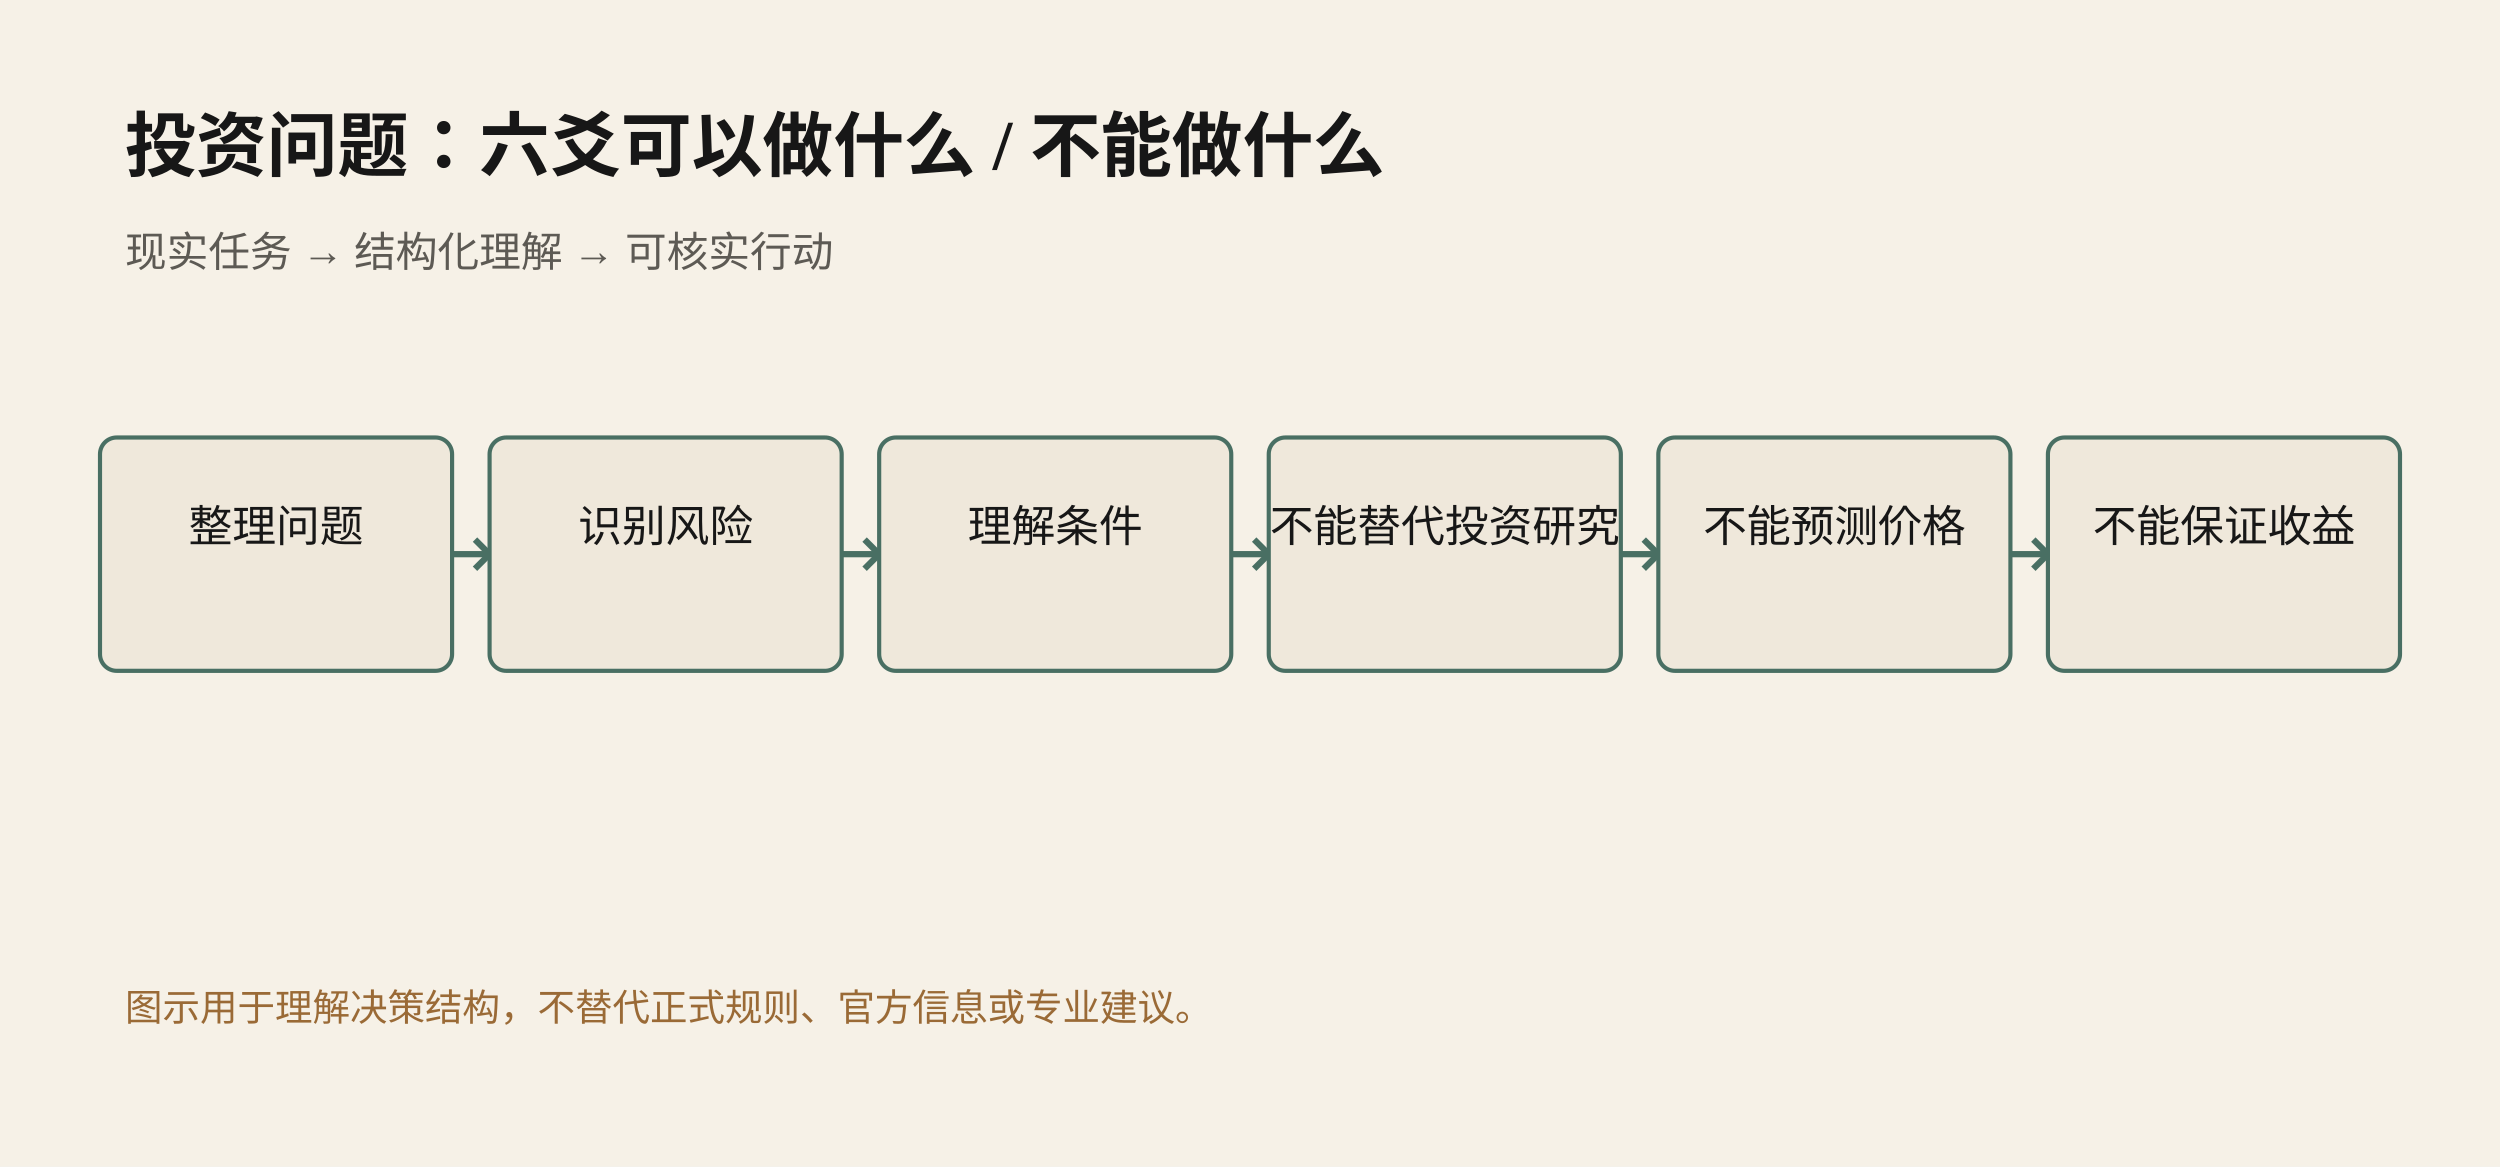
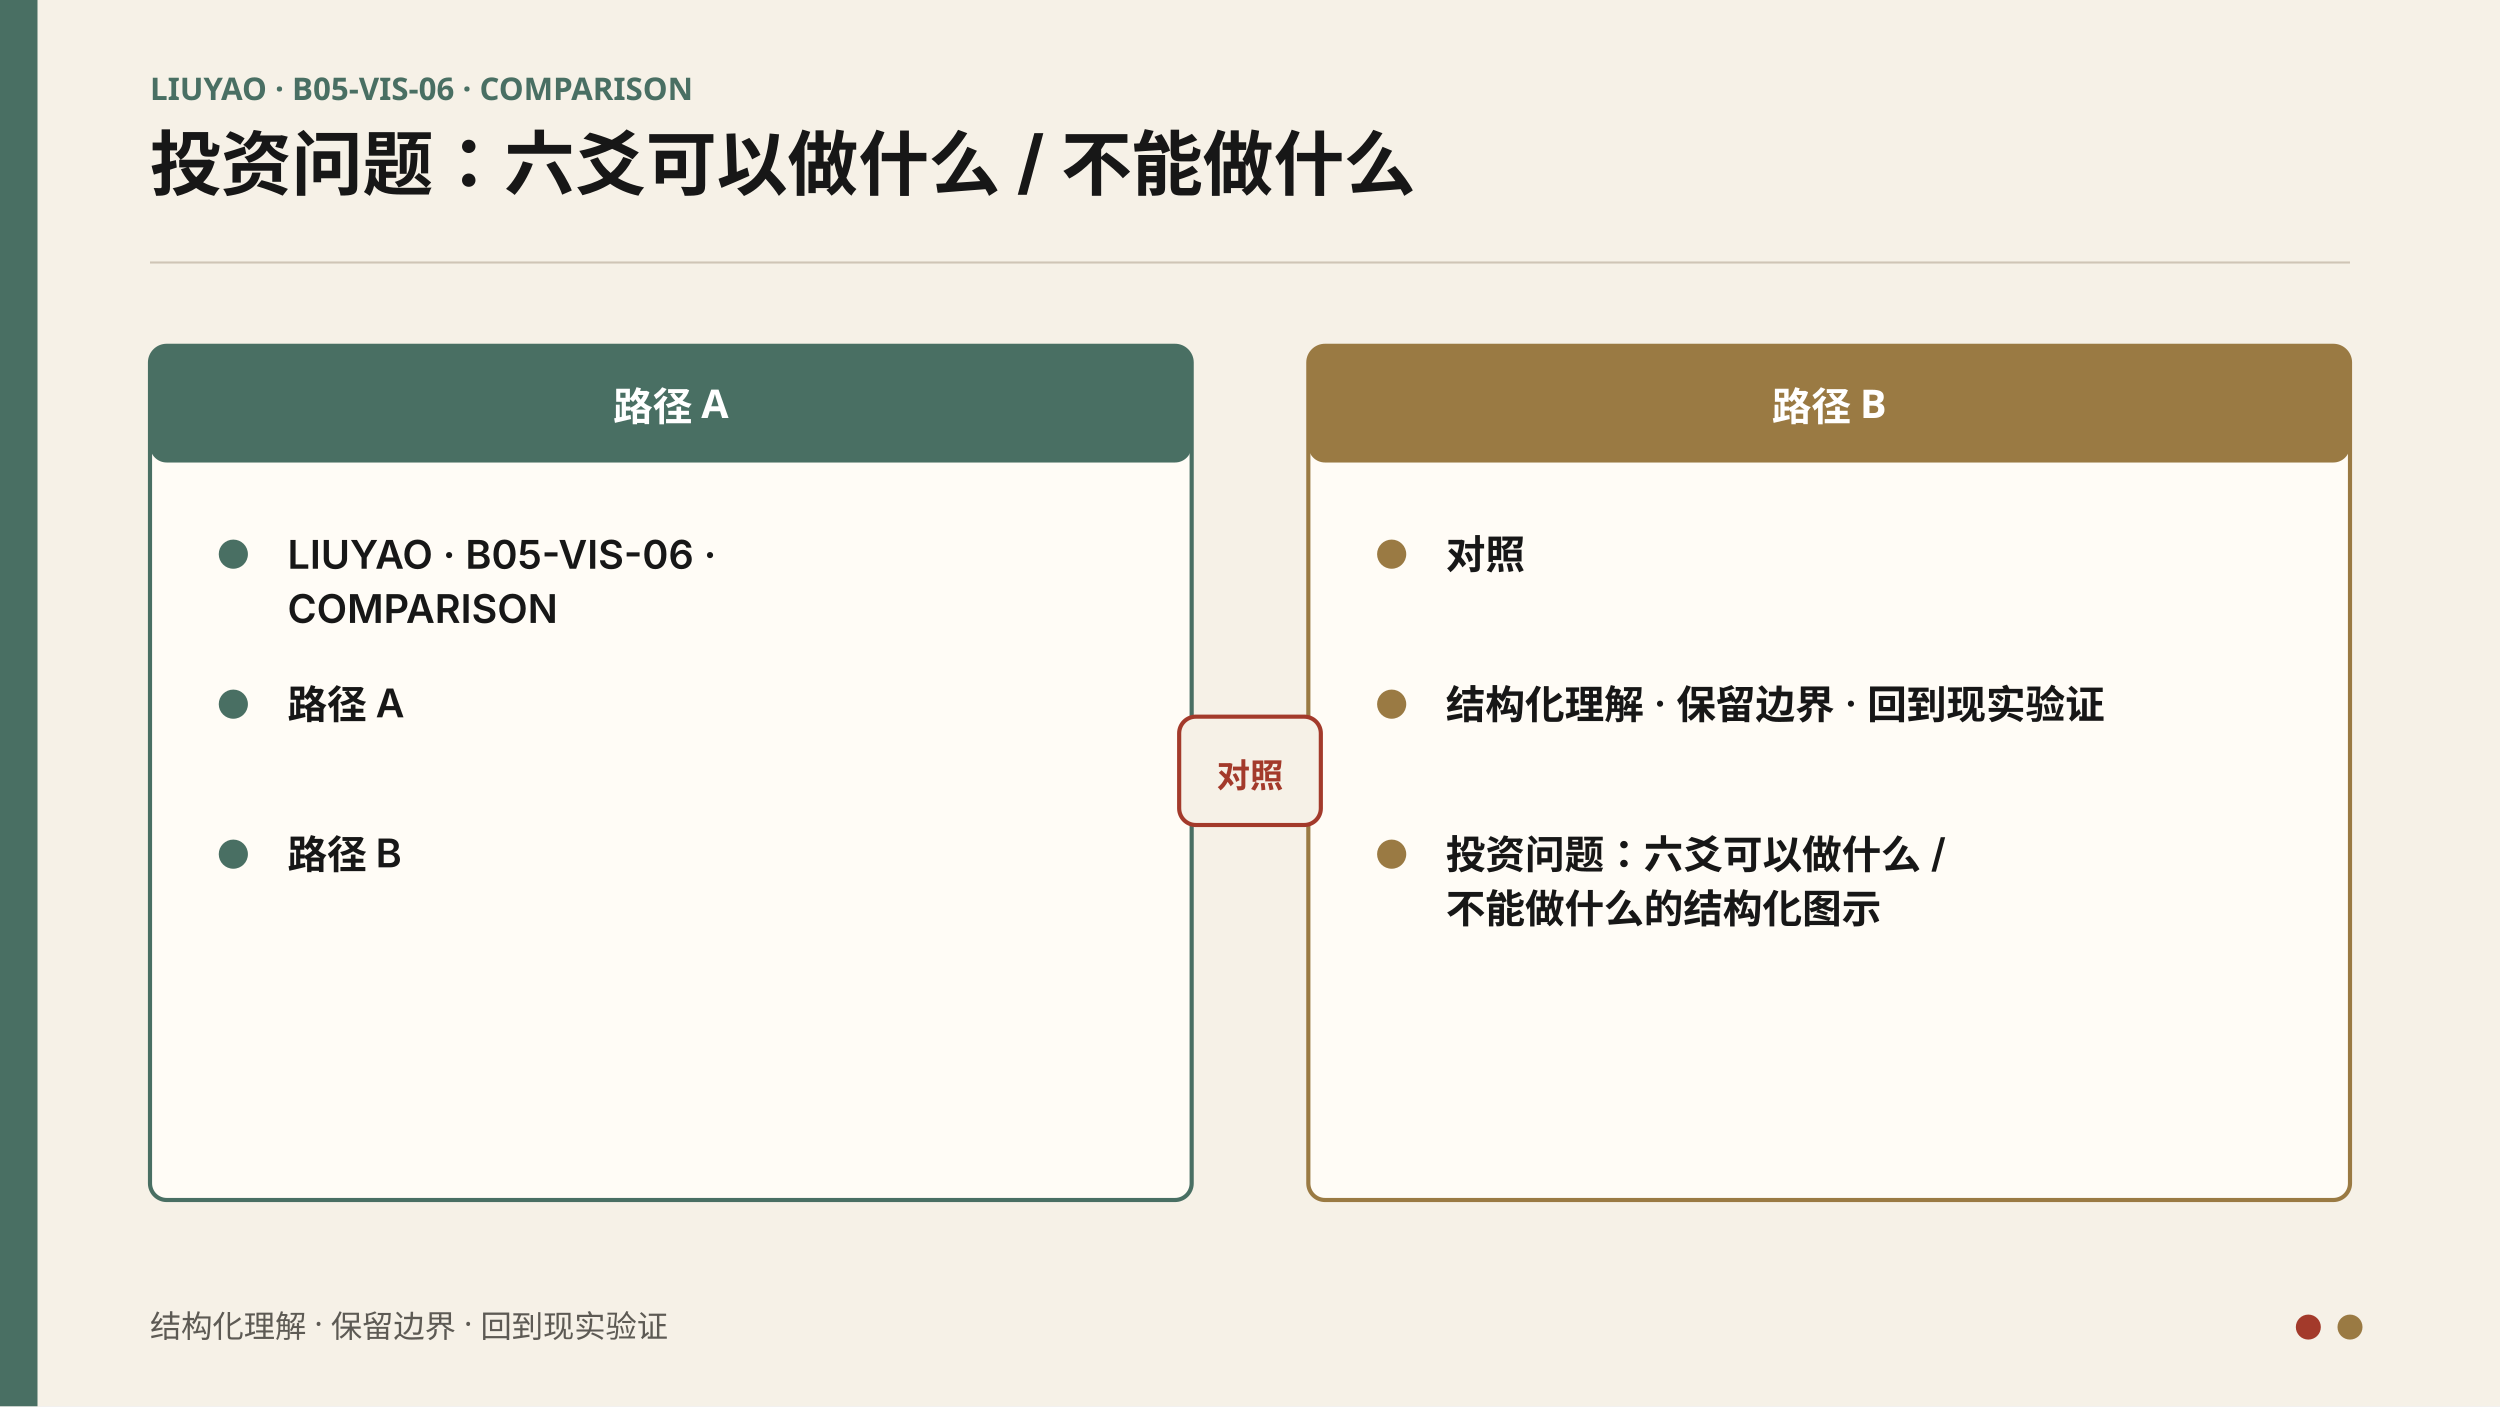
- <svg xmlns="http://www.w3.org/2000/svg" data-visual-system="LIUYAO_VISUAL_SYSTEM_V1" data-style="modern-eastern-analytical" data-canonicalization="content-growth-visual-style-v1" viewBox="0 0 1200 560">
-   <rect width="100%" height="100%" fill="#F6F1E7" />
-   <text x="60" y="82" font-size="34" font-weight="600" fill="#171717">投资问题：六爻可以做什么 / 不能做什么</text>
-   <text x="60" y="128" font-size="20" fill="#5D5A54">现实任务 → 结构化理解 → 可核实行动</text>
-   <rect x="48" y="210" width="169" height="112" rx="8" fill="#EFE8DB" stroke="#496F63" stroke-width="2" />
-   <text x="132.5" y="260" text-anchor="middle" font-size="21" fill="#171717">整理问题</text>
-   <line x1="217" y1="266" x2="235" y2="266" stroke="#496F63" stroke-width="3" />
-   <path d="M 228 259 L 235 266 L 228 273" fill="none" stroke="#496F63" stroke-width="3" />
-   <rect x="235" y="210" width="169" height="112" rx="8" fill="#EFE8DB" stroke="#496F63" stroke-width="2" />
-   <text x="319.5" y="260" text-anchor="middle" font-size="21" fill="#171717">识别风险</text>
-   <line x1="404" y1="266" x2="422" y2="266" stroke="#496F63" stroke-width="3" />
-   <path d="M 415 259 L 422 266 L 415 273" fill="none" stroke="#496F63" stroke-width="3" />
-   <rect x="422" y="210" width="169" height="112" rx="8" fill="#EFE8DB" stroke="#496F63" stroke-width="2" />
-   <text x="506.5" y="260" text-anchor="middle" font-size="21" fill="#171717">理解条件</text>
-   <line x1="591" y1="266" x2="609" y2="266" stroke="#496F63" stroke-width="3" />
-   <path d="M 602 259 L 609 266 L 602 273" fill="none" stroke="#496F63" stroke-width="3" />
-   <rect x="609" y="210" width="169" height="112" rx="8" fill="#EFE8DB" stroke="#496F63" stroke-width="2" />
-   <text x="693.5" y="260" text-anchor="middle" font-size="21" fill="#171717">不能替代投资研究</text>
-   <line x1="778" y1="266" x2="796" y2="266" stroke="#496F63" stroke-width="3" />
-   <path d="M 789 259 L 796 266 L 789 273" fill="none" stroke="#496F63" stroke-width="3" />
-   <rect x="796" y="210" width="169" height="112" rx="8" fill="#EFE8DB" stroke="#496F63" stroke-width="2" />
-   <text x="880.5" y="260" text-anchor="middle" font-size="21" fill="#171717">不能预测价格</text>
-   <line x1="965" y1="266" x2="983" y2="266" stroke="#496F63" stroke-width="3" />
-   <path d="M 976 259 L 983 266 L 976 273" fill="none" stroke="#496F63" stroke-width="3" />
-   <rect x="983" y="210" width="169" height="112" rx="8" fill="#EFE8DB" stroke="#496F63" stroke-width="2" />
-   <text x="1067.5" y="260" text-anchor="middle" font-size="21" fill="#171717">不能保证收益</text>
-   <text x="60" y="490" font-size="18" fill="#9A6A36">图示用于理解决策结构，不替代正式规则、官方信息或专业建议。</text>
+ <svg xmlns="http://www.w3.org/2000/svg" data-visual-system="LIUYAO_VISUAL_SYSTEM_V1" data-style="modern-eastern-analytical" data-art-direction="content-growth-visual-v2" data-layout="comparison" width="1200" height="675" viewBox="0 0 1200 675" role="img" aria-labelledby="title desc">
+   <rect width="1200" height="675" fill="#F6F1E7" />
+   <rect x="0" y="0" width="18" height="675" fill="#496F63" />
+   <text x="72" y="48" fill="#496F63" font-size="15" font-weight="700" letter-spacing="0" font-family="system-ui, sans-serif">LIUYAO · B05-VIS-06 · COMPARISON</text>
+   <text x="72" y="91" text-anchor="start" fill="#171717" font-size="34" font-weight="750" font-family="system-ui, -apple-system, BlinkMacSystemFont, 'Segoe UI', sans-serif">
+     <tspan x="72" dy="0">投资问题：六爻可以做什么 / 不能做什么</tspan>
+   </text>
+   <line x1="72" y1="126" x2="1128" y2="126" stroke="#CFC5B6" stroke-width="1" />
+   <rect x="72" y="166" width="500" height="410" rx="8" fill="#FFFCF6" stroke="#496F63" stroke-width="2" />
+   <rect x="628" y="166" width="500" height="410" rx="8" fill="#FFFCF6" stroke="#9A7A43" stroke-width="2" />
+   <rect x="72" y="166" width="500" height="56" rx="8" fill="#496F63" />
+   <rect x="628" y="166" width="500" height="56" rx="8" fill="#9A7A43" />
+   <text x="322" y="202" text-anchor="middle" fill="#fff" font-size="19" font-weight="700" font-family="system-ui, sans-serif">路径 A</text>
+   <text x="878" y="202" text-anchor="middle" fill="#fff" font-size="19" font-weight="700" font-family="system-ui, sans-serif">路径 B</text>
+   <circle cx="112" cy="266" r="7" fill="#496F63" />
+   <text x="138" y="273" text-anchor="start" fill="#171717" font-size="19" font-weight="600" font-family="system-ui, -apple-system, BlinkMacSystemFont, 'Segoe UI', sans-serif">
+     <tspan x="138" dy="0">LIUYAO · B05-VIS-06 ·</tspan>
+     <tspan x="138" dy="26">COMPARISON</tspan>
+   </text>
+   <circle cx="112" cy="338" r="7" fill="#496F63" />
+   <text x="138" y="345" text-anchor="start" fill="#171717" font-size="19" font-weight="600" font-family="system-ui, -apple-system, BlinkMacSystemFont, 'Segoe UI', sans-serif">
+     <tspan x="138" dy="0">路径 A</tspan>
+   </text>
+   <circle cx="112" cy="410" r="7" fill="#496F63" />
+   <text x="138" y="417" text-anchor="start" fill="#171717" font-size="19" font-weight="600" font-family="system-ui, -apple-system, BlinkMacSystemFont, 'Segoe UI', sans-serif">
+     <tspan x="138" dy="0">路径 B</tspan>
+   </text>
+   <circle cx="668" cy="266" r="7" fill="#9A7A43" />
+   <text x="694" y="273" text-anchor="start" fill="#171717" font-size="19" font-weight="600" font-family="system-ui, -apple-system, BlinkMacSystemFont, 'Segoe UI', sans-serif">
+     <tspan x="694" dy="0">对照</tspan>
+   </text>
+   <circle cx="668" cy="338" r="7" fill="#9A7A43" />
+   <text x="694" y="345" text-anchor="start" fill="#171717" font-size="19" font-weight="600" font-family="system-ui, -apple-system, BlinkMacSystemFont, 'Segoe UI', sans-serif">
+     <tspan x="694" dy="0">结构化理解 · 保留边界 · 回到现实验证</tspan>
+   </text>
+   <circle cx="668" cy="410" r="7" fill="#9A7A43" />
+   <text x="694" y="417" text-anchor="start" fill="#171717" font-size="19" font-weight="600" font-family="system-ui, -apple-system, BlinkMacSystemFont, 'Segoe UI', sans-serif">
+     <tspan x="694" dy="0">投资问题：六爻可以做什么 /</tspan>
+     <tspan x="694" dy="26">不能做什么的结构化图示</tspan>
+   </text>
+   <rect x="566" y="344" width="68" height="52" rx="8" fill="#F6F1E7" stroke="#A33A2B" stroke-width="2" />
+   <text x="600" y="378" text-anchor="middle" fill="#A33A2B" font-size="16" font-weight="700" font-family="system-ui, sans-serif">对照</text>
+   <text x="72" y="642" fill="#5D5A54" font-size="15" font-family="system-ui, sans-serif">结构化理解 · 保留边界 · 回到现实验证</text>
+   <circle cx="1108" cy="637" r="6" fill="#A33A2B" />
+   <circle cx="1128" cy="637" r="6" fill="#9A7A43" />
</svg>
